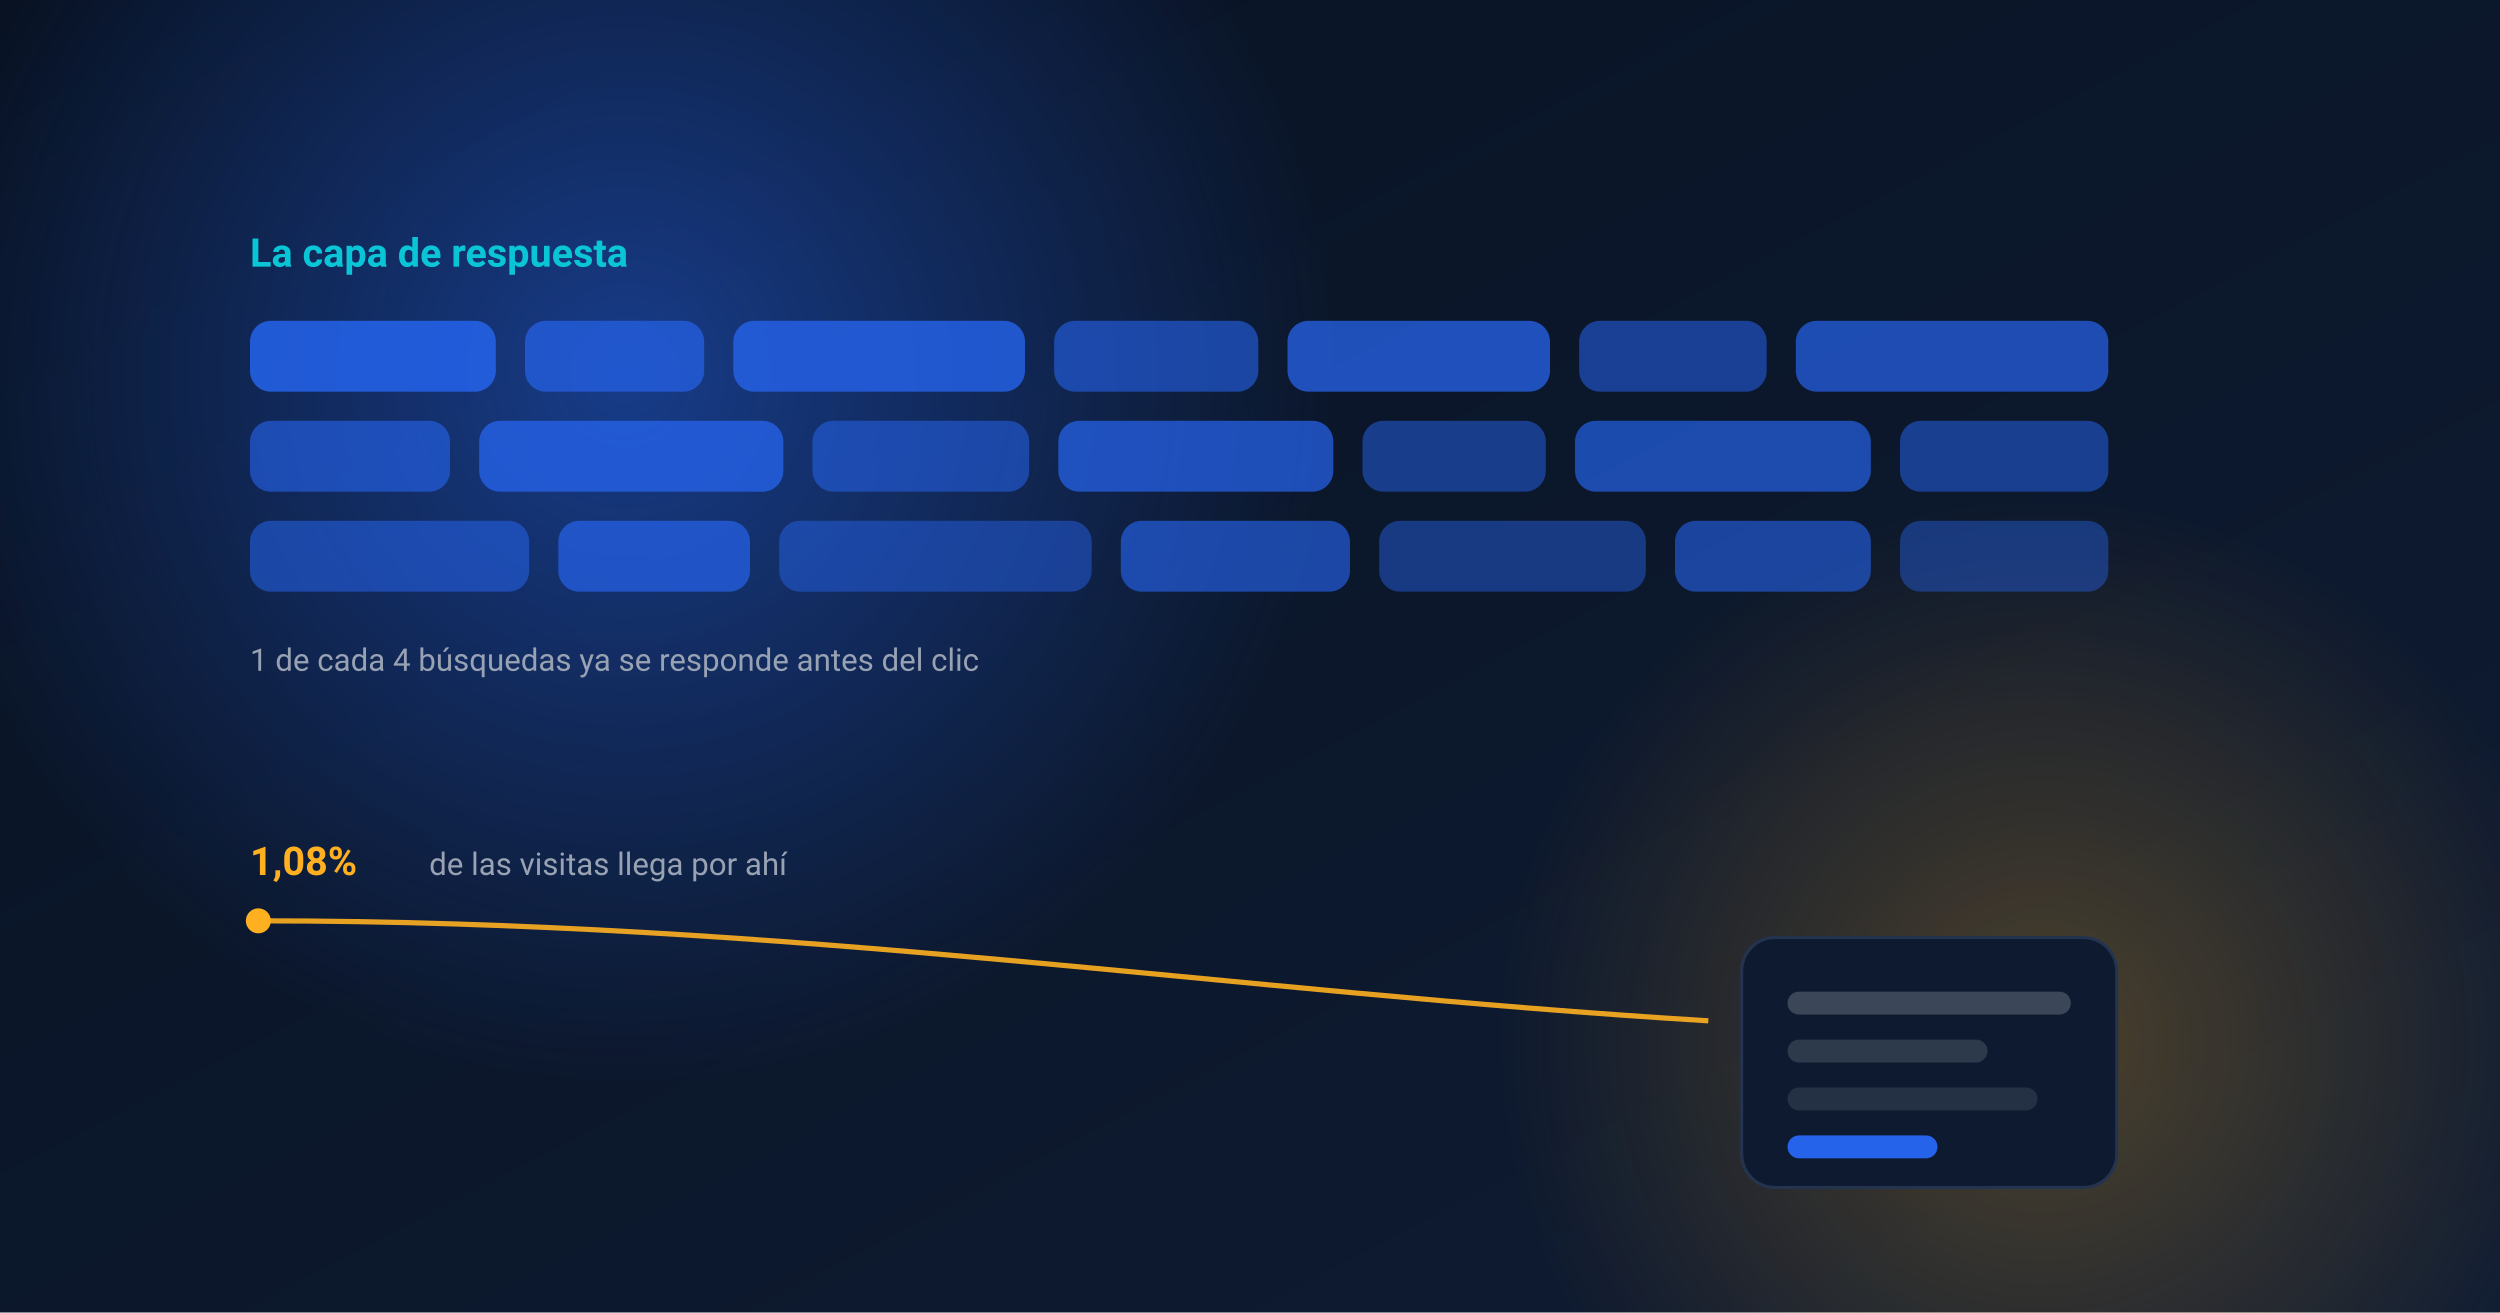
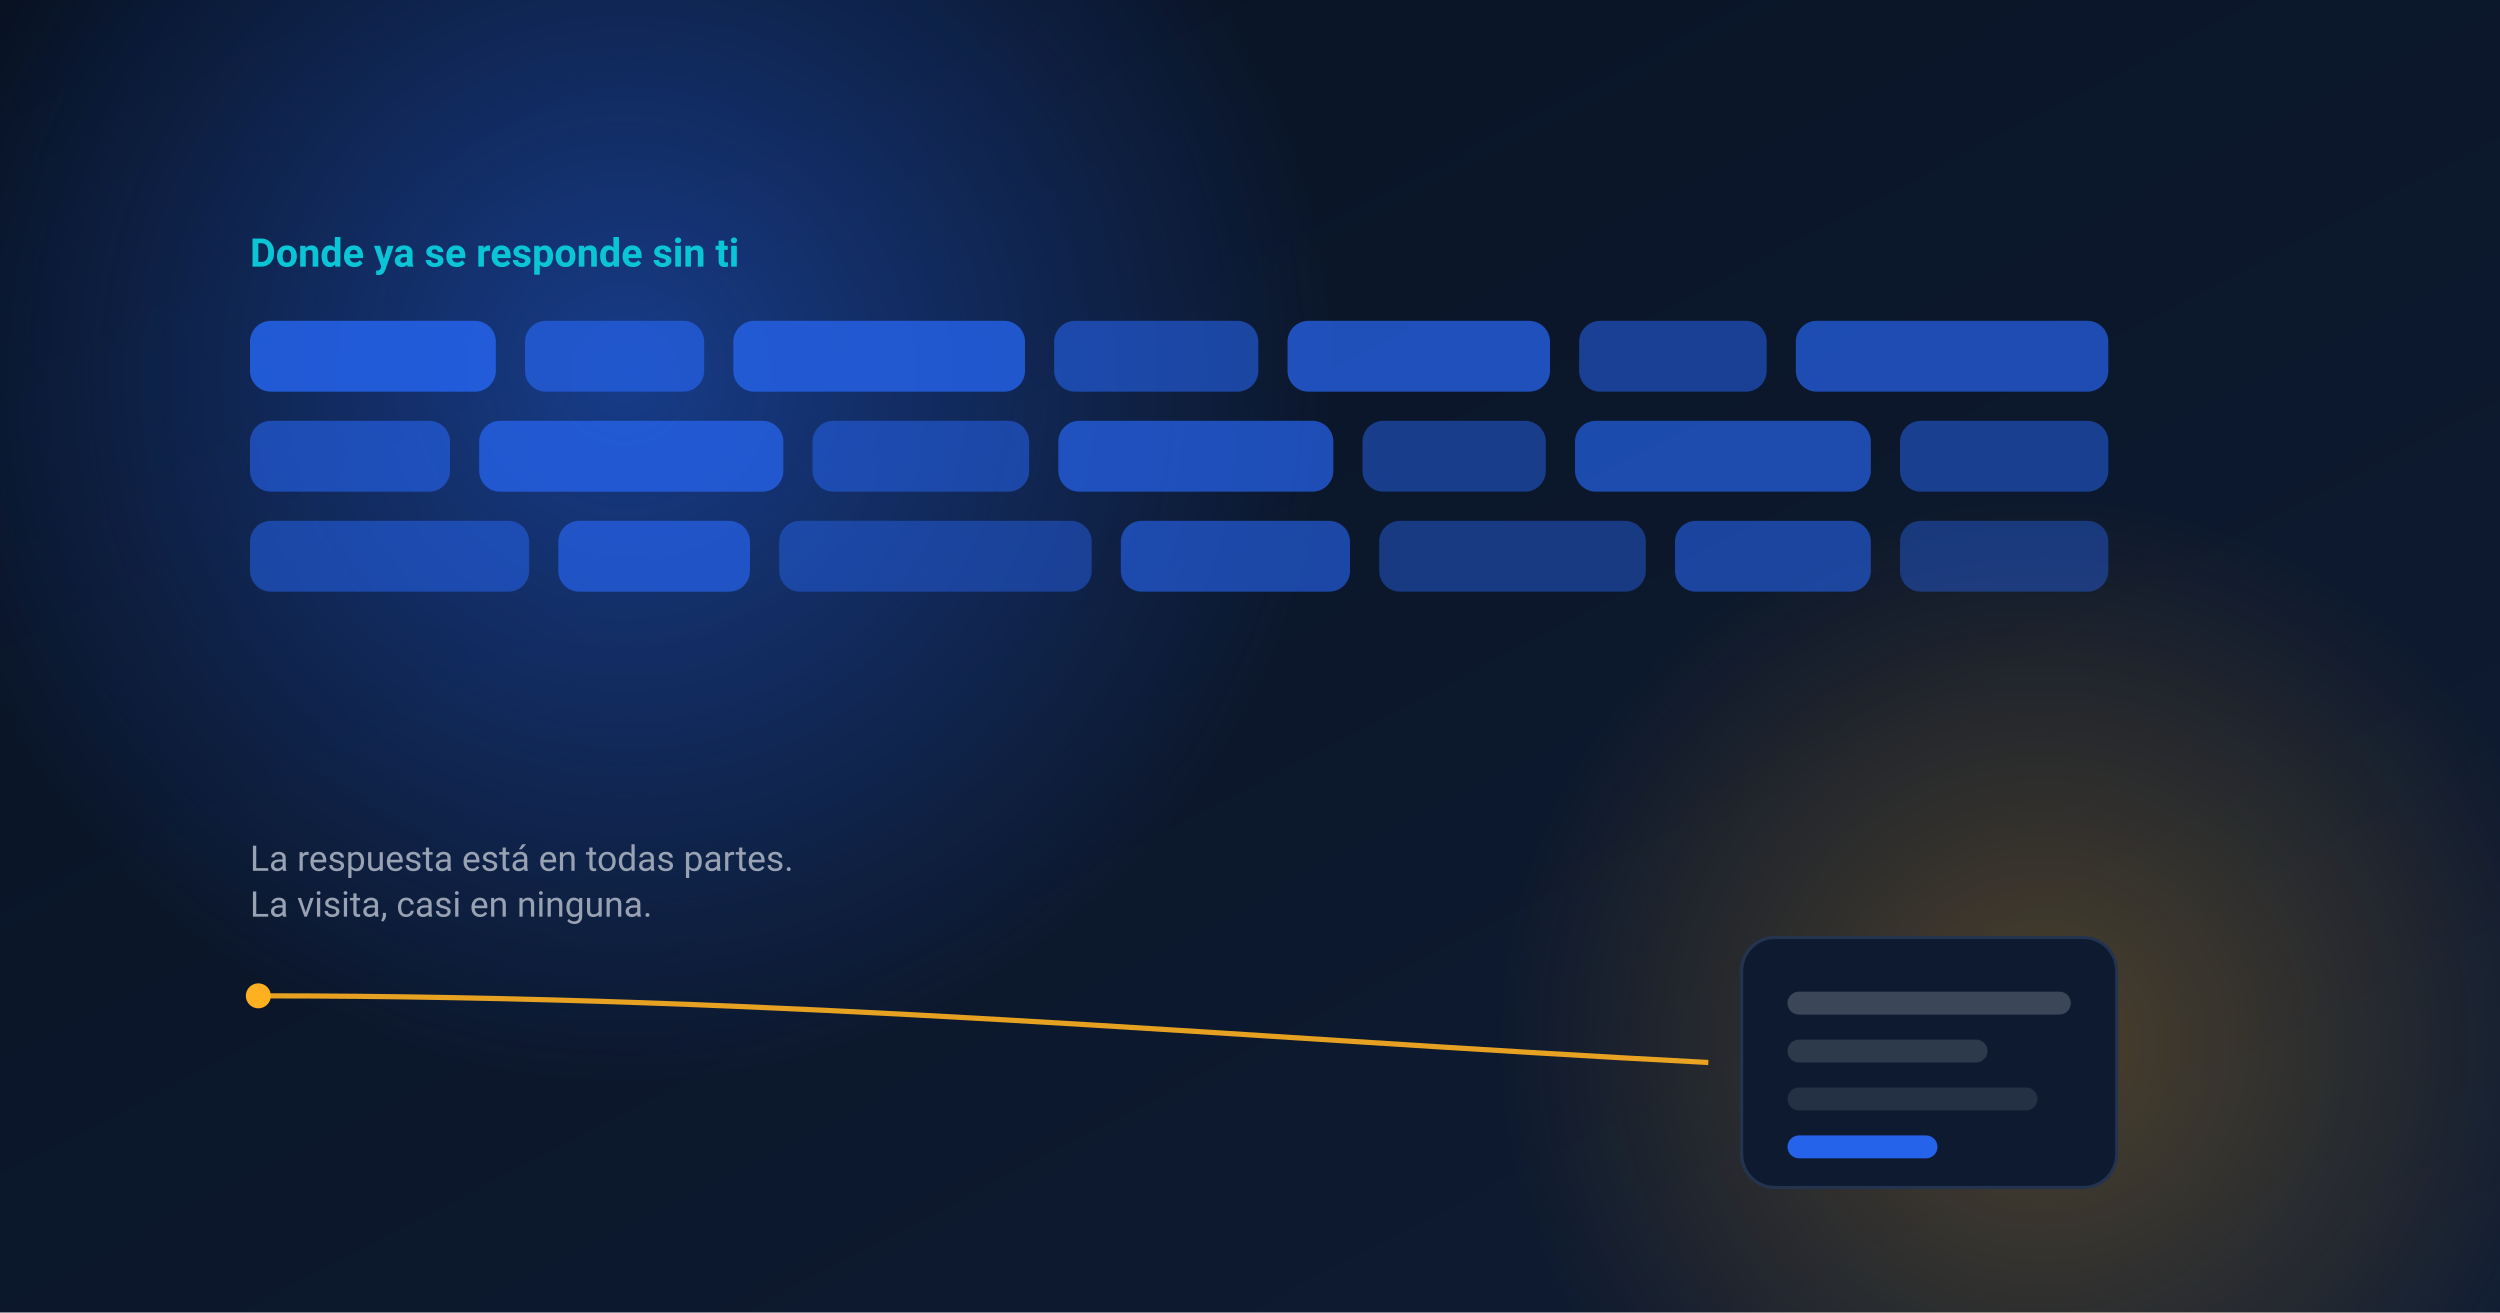
<svg xmlns="http://www.w3.org/2000/svg" viewBox="0 0 1200 630" width="1200" height="630" role="img" aria-label="Una capa de respuestas muy ancha frente a un hilo mínimo de clics que llega a una web">
  <defs>
    <linearGradient id="bg3" x1="0" y1="0" x2="1" y2="1">
      <stop offset="0" stop-color="#081223" />
      <stop offset="1" stop-color="#0f1c33" />
    </linearGradient>
    <radialGradient id="glowE" cx="0.5" cy="0.5" r="0.5">
      <stop offset="0" stop-color="#2563eb" stop-opacity=".50" />
      <stop offset="1" stop-color="#2563eb" stop-opacity="0" />
    </radialGradient>
    <radialGradient id="glowF" cx="0.5" cy="0.5" r="0.5">
      <stop offset="0" stop-color="#ffb020" stop-opacity=".26" />
      <stop offset="1" stop-color="#ffb020" stop-opacity="0" />
    </radialGradient>
  </defs>
  <rect width="1200" height="630" fill="url(#bg3)" />
  <circle cx="300" cy="180" r="340" fill="url(#glowE)" />
  <circle cx="980" cy="500" r="260" fill="url(#glowF)" />
-   <text x="120" y="128" font-family="system-ui,-apple-system,Segoe UI,Roboto,sans-serif" font-size="19" font-weight="600" fill="#09c5d6">La capa de respuesta</text>
+   <text x="120" y="128" font-family="system-ui,-apple-system,Segoe UI,Roboto,sans-serif" font-size="19" font-weight="600" fill="#09c5d6">Donde ya se responde sin ti</text>
  <g transform="translate(120 154)">
    <g fill="#2563eb">
      <rect x="0" y="0" width="118" height="34" rx="10" opacity=".85" />
      <rect x="132" y="0" width="86" height="34" rx="10" opacity=".7" />
      <rect x="232" y="0" width="140" height="34" rx="10" opacity=".8" />
      <rect x="386" y="0" width="98" height="34" rx="10" opacity=".6" />
      <rect x="498" y="0" width="126" height="34" rx="10" opacity=".75" />
      <rect x="638" y="0" width="90" height="34" rx="10" opacity=".55" />
      <rect x="742" y="0" width="150" height="34" rx="10" opacity=".7" />
      <rect x="0" y="48" width="96" height="34" rx="10" opacity=".62" />
      <rect x="110" y="48" width="146" height="34" rx="10" opacity=".78" />
      <rect x="270" y="48" width="104" height="34" rx="10" opacity=".55" />
      <rect x="388" y="48" width="132" height="34" rx="10" opacity=".72" />
      <rect x="534" y="48" width="88" height="34" rx="10" opacity=".5" />
      <rect x="636" y="48" width="142" height="34" rx="10" opacity=".68" />
      <rect x="792" y="48" width="100" height="34" rx="10" opacity=".52" />
      <rect x="0" y="96" width="134" height="34" rx="10" opacity=".55" />
      <rect x="148" y="96" width="92" height="34" rx="10" opacity=".7" />
      <rect x="254" y="96" width="150" height="34" rx="10" opacity=".48" />
      <rect x="418" y="96" width="110" height="34" rx="10" opacity=".64" />
      <rect x="542" y="96" width="128" height="34" rx="10" opacity=".45" />
      <rect x="684" y="96" width="94" height="34" rx="10" opacity=".6" />
      <rect x="792" y="96" width="100" height="34" rx="10" opacity=".42" />
    </g>
-     <text x="0" y="168" font-family="system-ui,-apple-system,Segoe UI,Roboto,sans-serif" font-size="15" fill="#98a2b3">1 de cada 4 búsquedas ya se responde antes del clic</text>
  </g>
  <g transform="translate(120 398)">
-     <path d="M4 44 C 260 44, 470 78, 700 92" stroke="#ffb020" stroke-width="2.5" fill="none" opacity=".9" />
-     <circle cx="4" cy="44" r="6" fill="#ffb020" />
-     <text x="0" y="22" font-family="system-ui,-apple-system,Segoe UI,Roboto,sans-serif" font-size="19" font-weight="700" fill="#ffb020">1,08%</text>
-     <text x="86" y="22" font-family="system-ui,-apple-system,Segoe UI,Roboto,sans-serif" font-size="15" fill="#98a2b3">de las visitas llega por ahí</text>
+     <text x="0" y="20" font-family="system-ui,-apple-system,Segoe UI,Roboto,sans-serif" font-size="17" fill="#98a2b3">La respuesta está en todas partes.</text>
+     <text x="0" y="42" font-family="system-ui,-apple-system,Segoe UI,Roboto,sans-serif" font-size="17" fill="#98a2b3">La visita, casi en ninguna.</text>
+     <path d="M4 80 C 260 80, 470 100, 700 112" stroke="#ffb020" stroke-width="2.5" fill="none" opacity=".9" />
+     <circle cx="4" cy="80" r="6" fill="#ffb020" />
    <g transform="translate(716 52)">
      <rect width="180" height="120" rx="16" fill="#0d1a30" stroke="#24344f" stroke-width="1.5" />
      <rect x="22" y="26" width="136" height="11" rx="5.5" fill="#3b4759" />
      <rect x="22" y="49" width="96" height="11" rx="5.5" fill="#3b4759" opacity=".7" />
      <rect x="22" y="72" width="120" height="11" rx="5.5" fill="#3b4759" opacity=".5" />
      <rect x="22" y="95" width="72" height="11" rx="5.5" fill="#2563eb" />
    </g>
  </g>
</svg>
